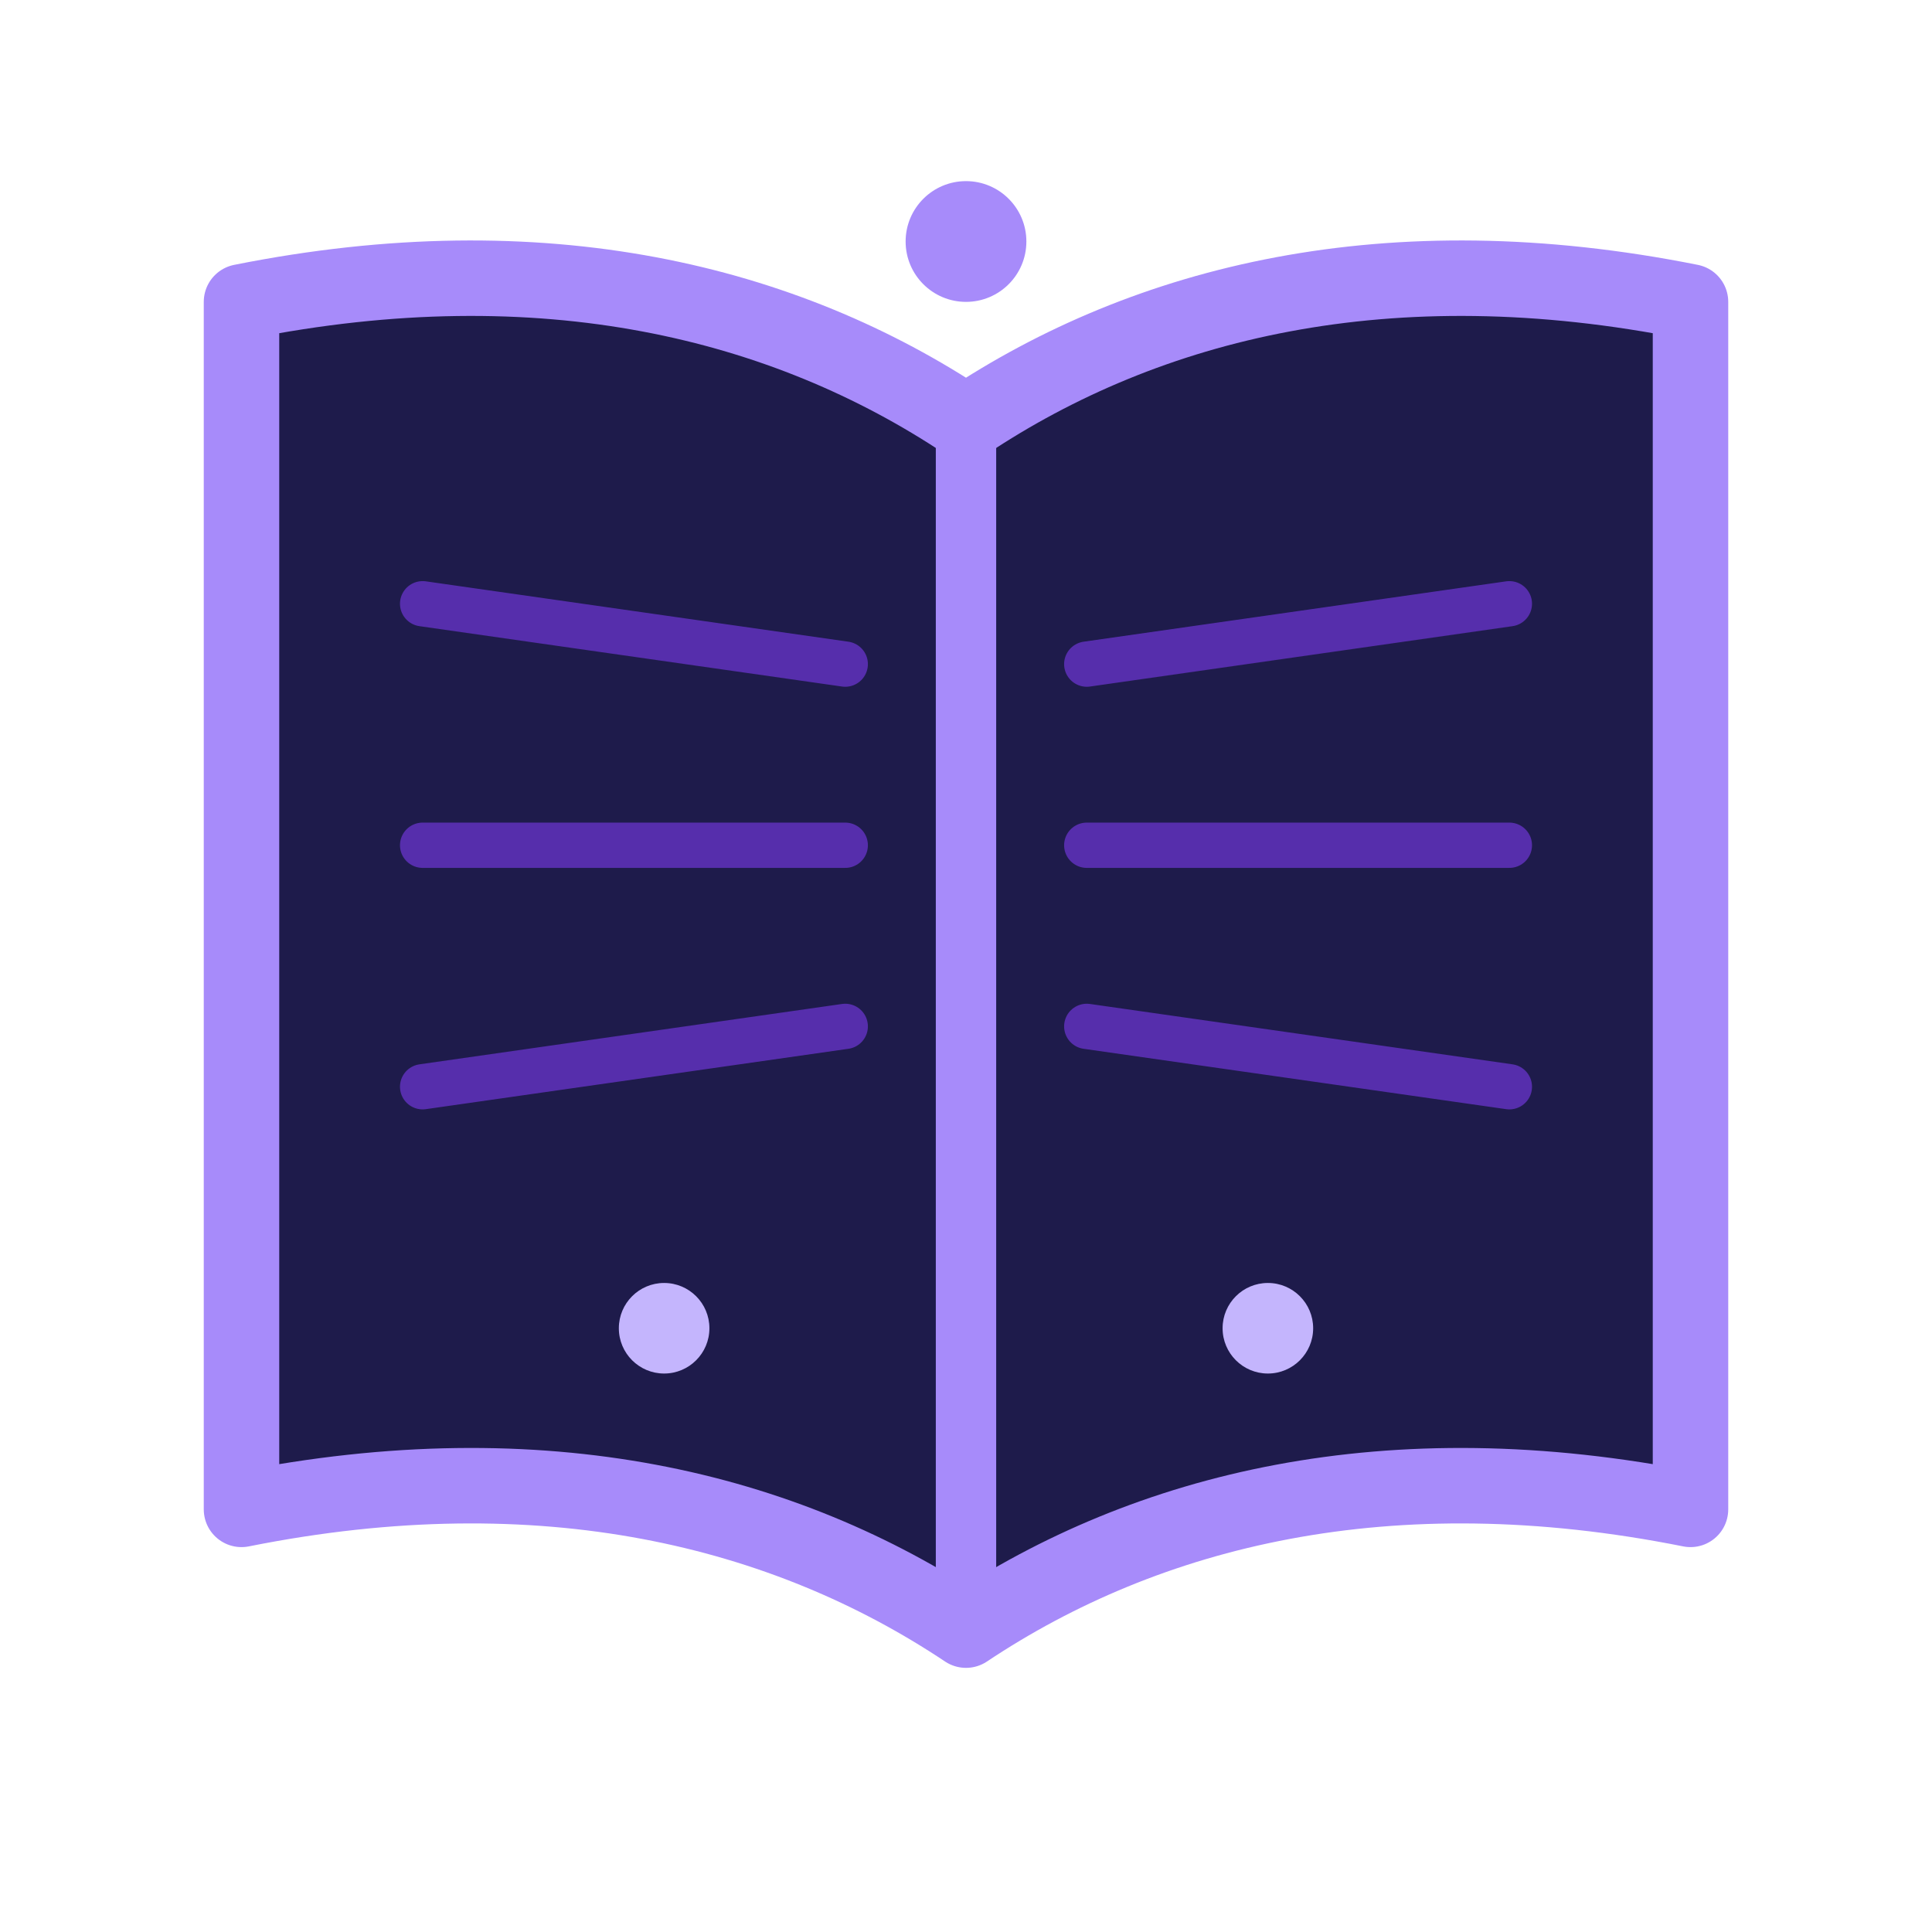
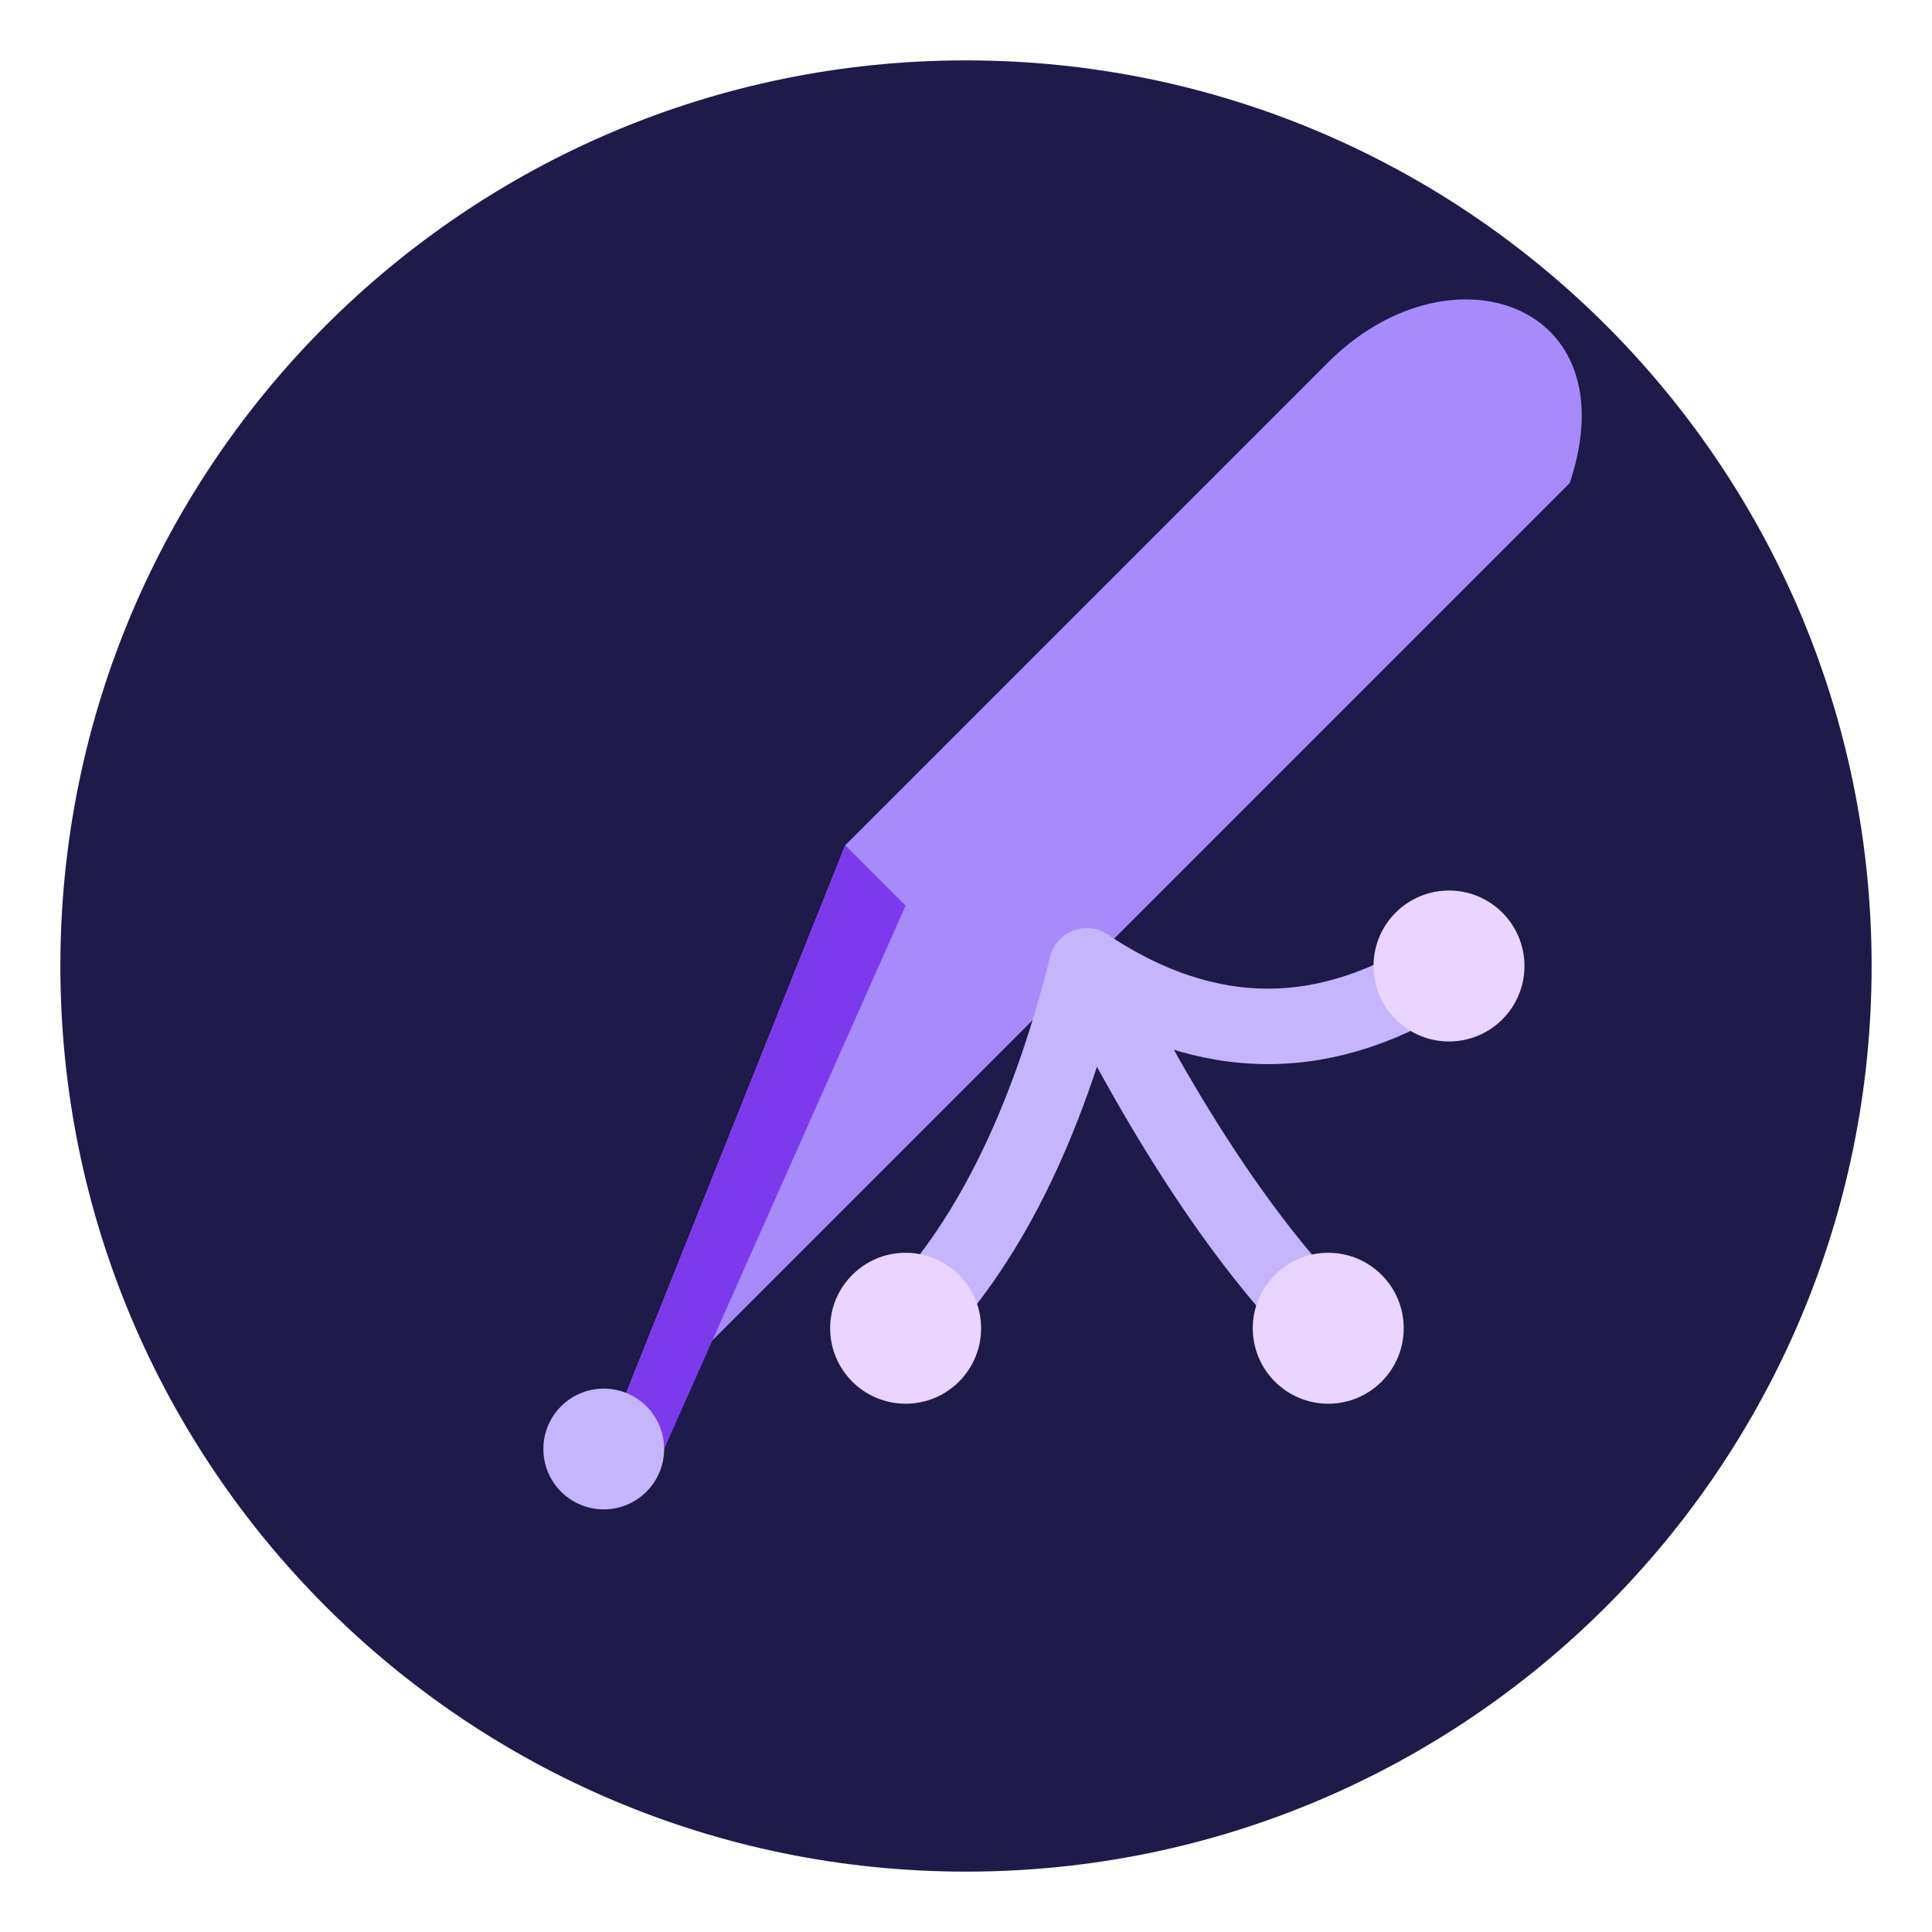
<svg xmlns="http://www.w3.org/2000/svg" viewBox="0 0 64 64" fill="none">
-   <path d="M32 14C26 10 18 8 8 10V50C18 48 26 50 32 54C38 50 46 48 56 50V10C46 8 38 10 32 14Z" fill="#1e1b4b" stroke="#a78bfa" stroke-width="2.5" stroke-linejoin="round" />
-   <line x1="32" y1="14" x2="32" y2="54" stroke="#a78bfa" stroke-width="2" />
-   <line x1="14" y1="20" x2="28" y2="22" stroke="#7c3aed" stroke-width="1.5" stroke-linecap="round" opacity="0.6" />
-   <line x1="14" y1="28" x2="28" y2="28" stroke="#7c3aed" stroke-width="1.5" stroke-linecap="round" opacity="0.6" />
-   <line x1="14" y1="36" x2="28" y2="34" stroke="#7c3aed" stroke-width="1.5" stroke-linecap="round" opacity="0.6" />
-   <line x1="36" y1="22" x2="50" y2="20" stroke="#7c3aed" stroke-width="1.5" stroke-linecap="round" opacity="0.6" />
-   <line x1="36" y1="28" x2="50" y2="28" stroke="#7c3aed" stroke-width="1.5" stroke-linecap="round" opacity="0.6" />
-   <line x1="36" y1="34" x2="50" y2="36" stroke="#7c3aed" stroke-width="1.5" stroke-linecap="round" opacity="0.6" />
-   <circle cx="22" cy="44" r="1.5" fill="#c4b5fd" />
-   <circle cx="42" cy="44" r="1.5" fill="#c4b5fd" />
-   <circle cx="32" cy="8" r="2" fill="#a78bfa" />
+   <circle cx="32" cy="32" r="30" fill="#1e1b4b" />
+   <path d="M20 48L28 28L44 12C48 8 54 10 52 16L36 32L20 48Z" fill="#a78bfa" />
+   <path d="M20 48L28 28L30 30L22 48Z" fill="#7c3aed" />
+   <path d="M36 32Q42 36 48 32" stroke="#c4b5fd" stroke-width="2.5" stroke-linecap="round" fill="none" />
+   <path d="M36 32Q40 40 44 44" stroke="#c4b5fd" stroke-width="2.5" stroke-linecap="round" fill="none" />
+   <path d="M36 32Q34 40 30 44" stroke="#c4b5fd" stroke-width="2.5" stroke-linecap="round" fill="none" />
+   <circle cx="48" cy="32" r="2.5" fill="#e9d5ff" />
+   <circle cx="44" cy="44" r="2.5" fill="#e9d5ff" />
+   <circle cx="30" cy="44" r="2.5" fill="#e9d5ff" />
+   <circle cx="20" cy="48" r="2" fill="#c4b5fd" />
</svg>
